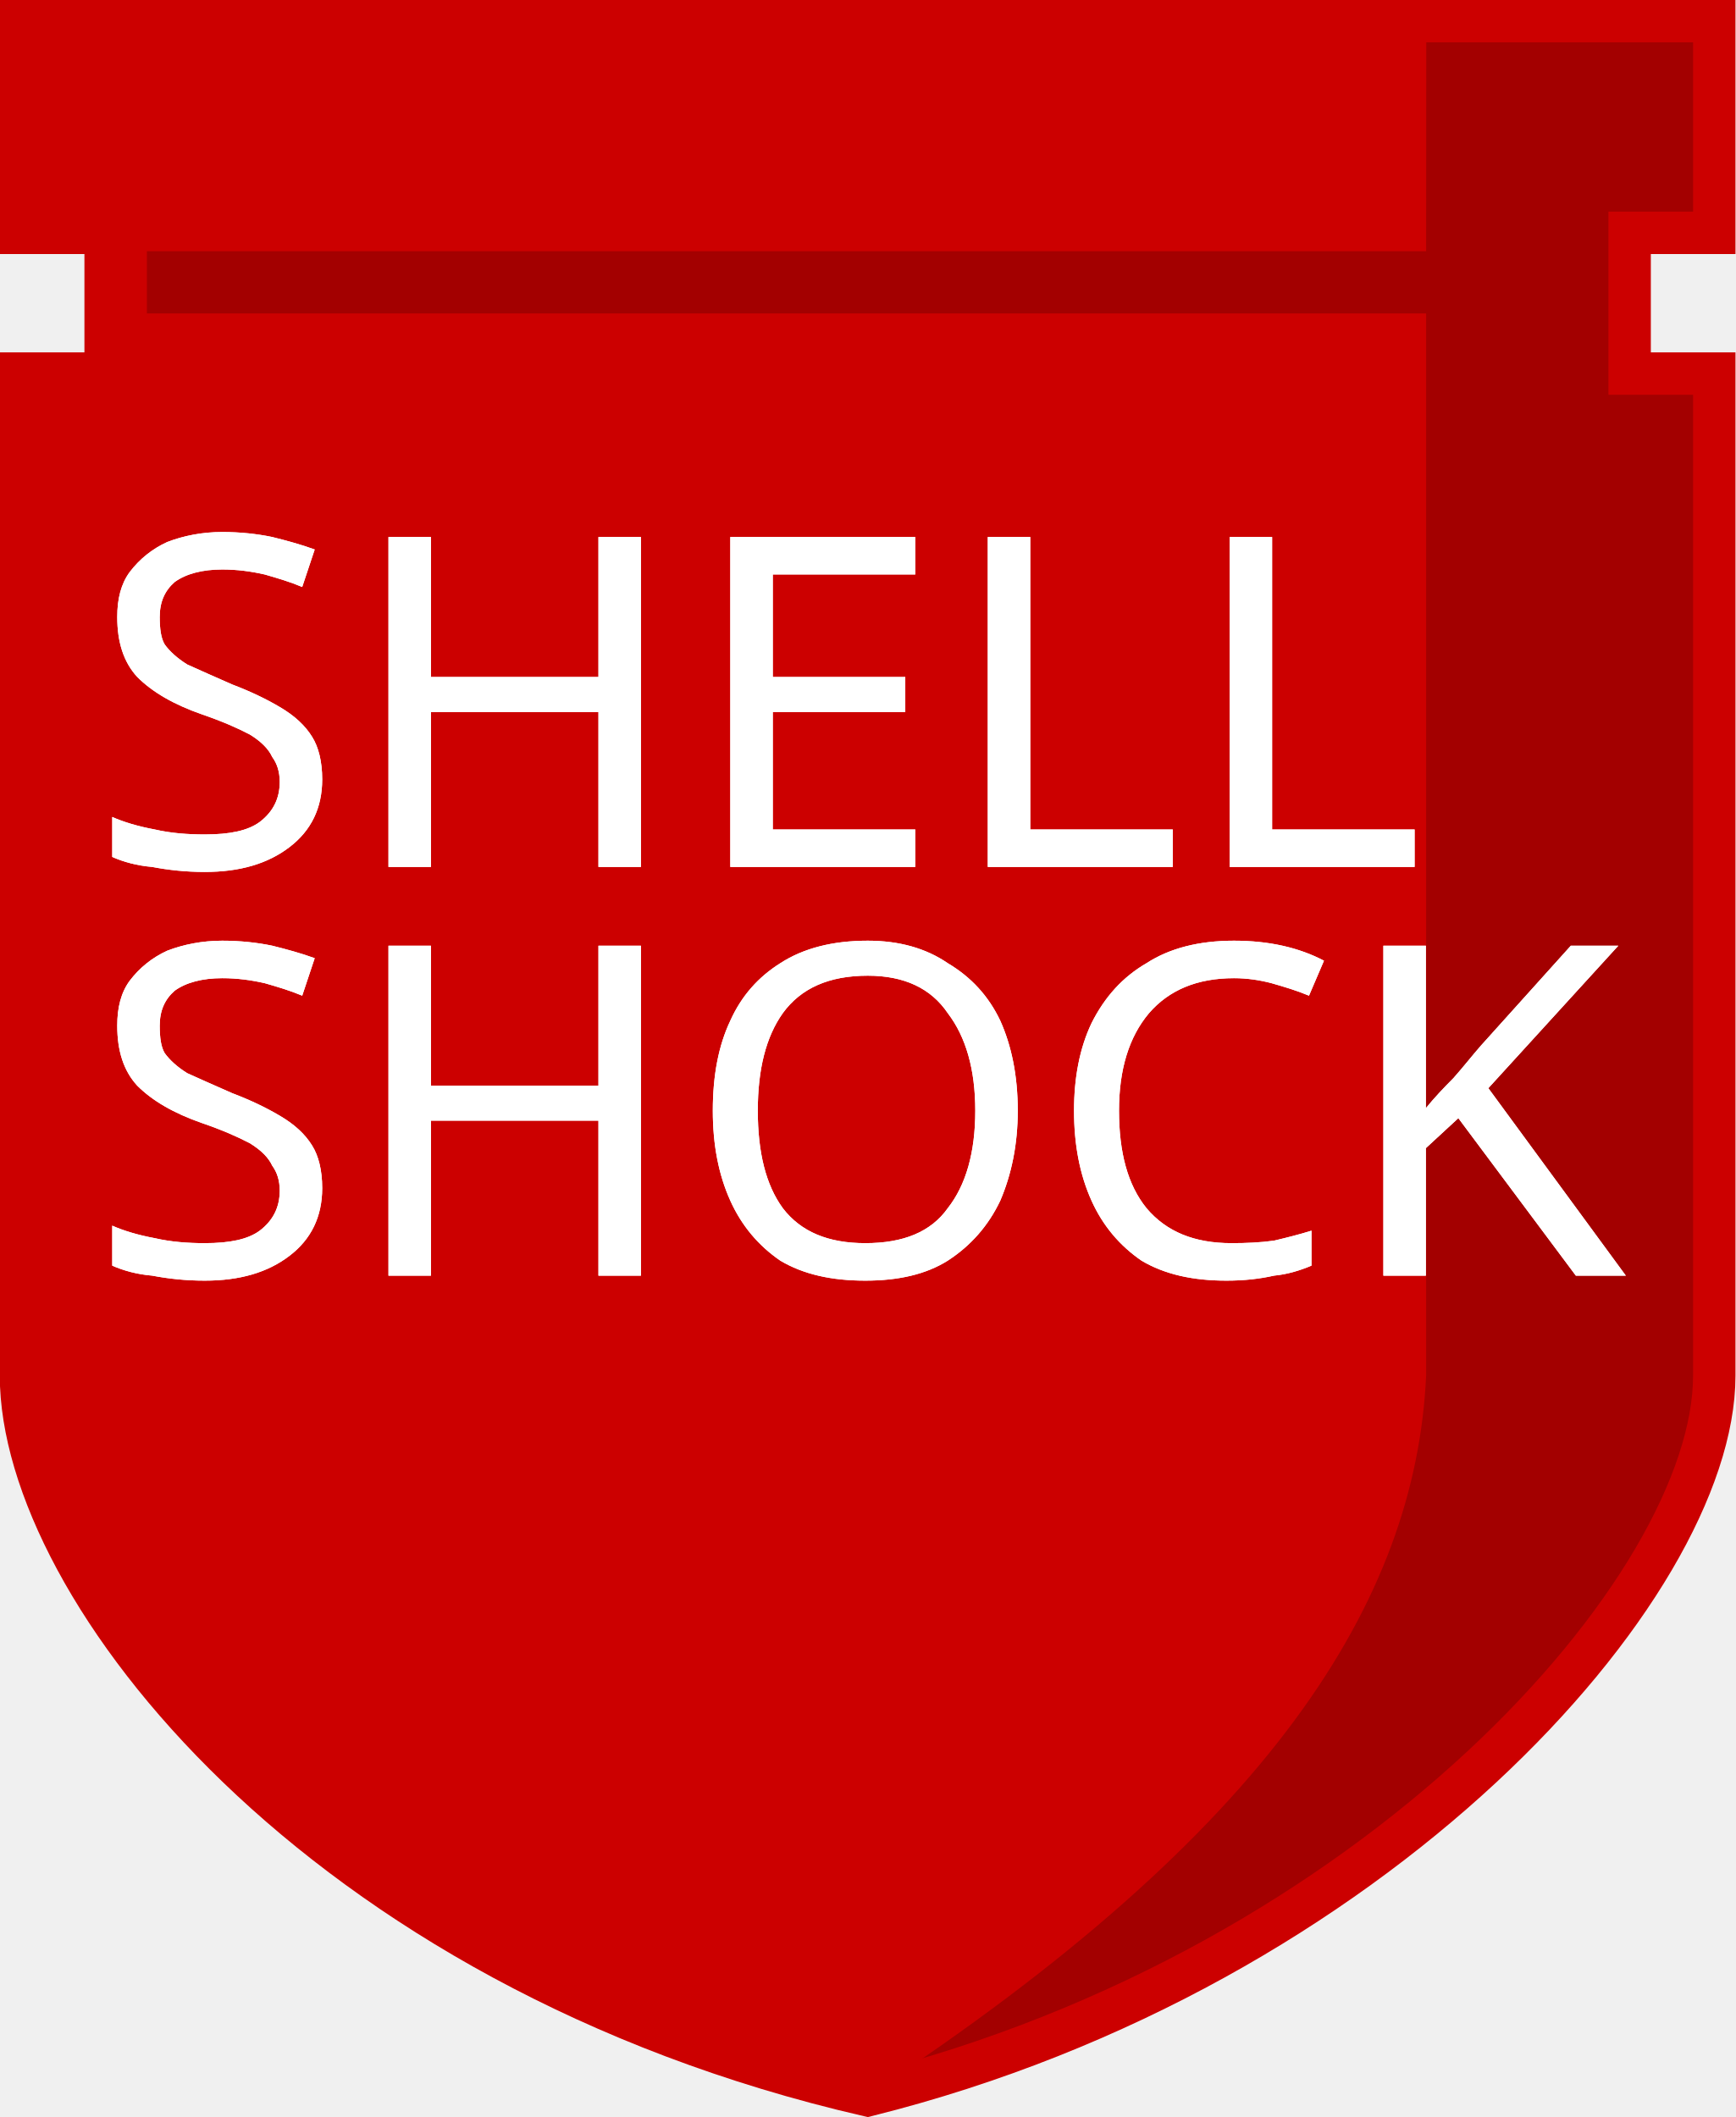
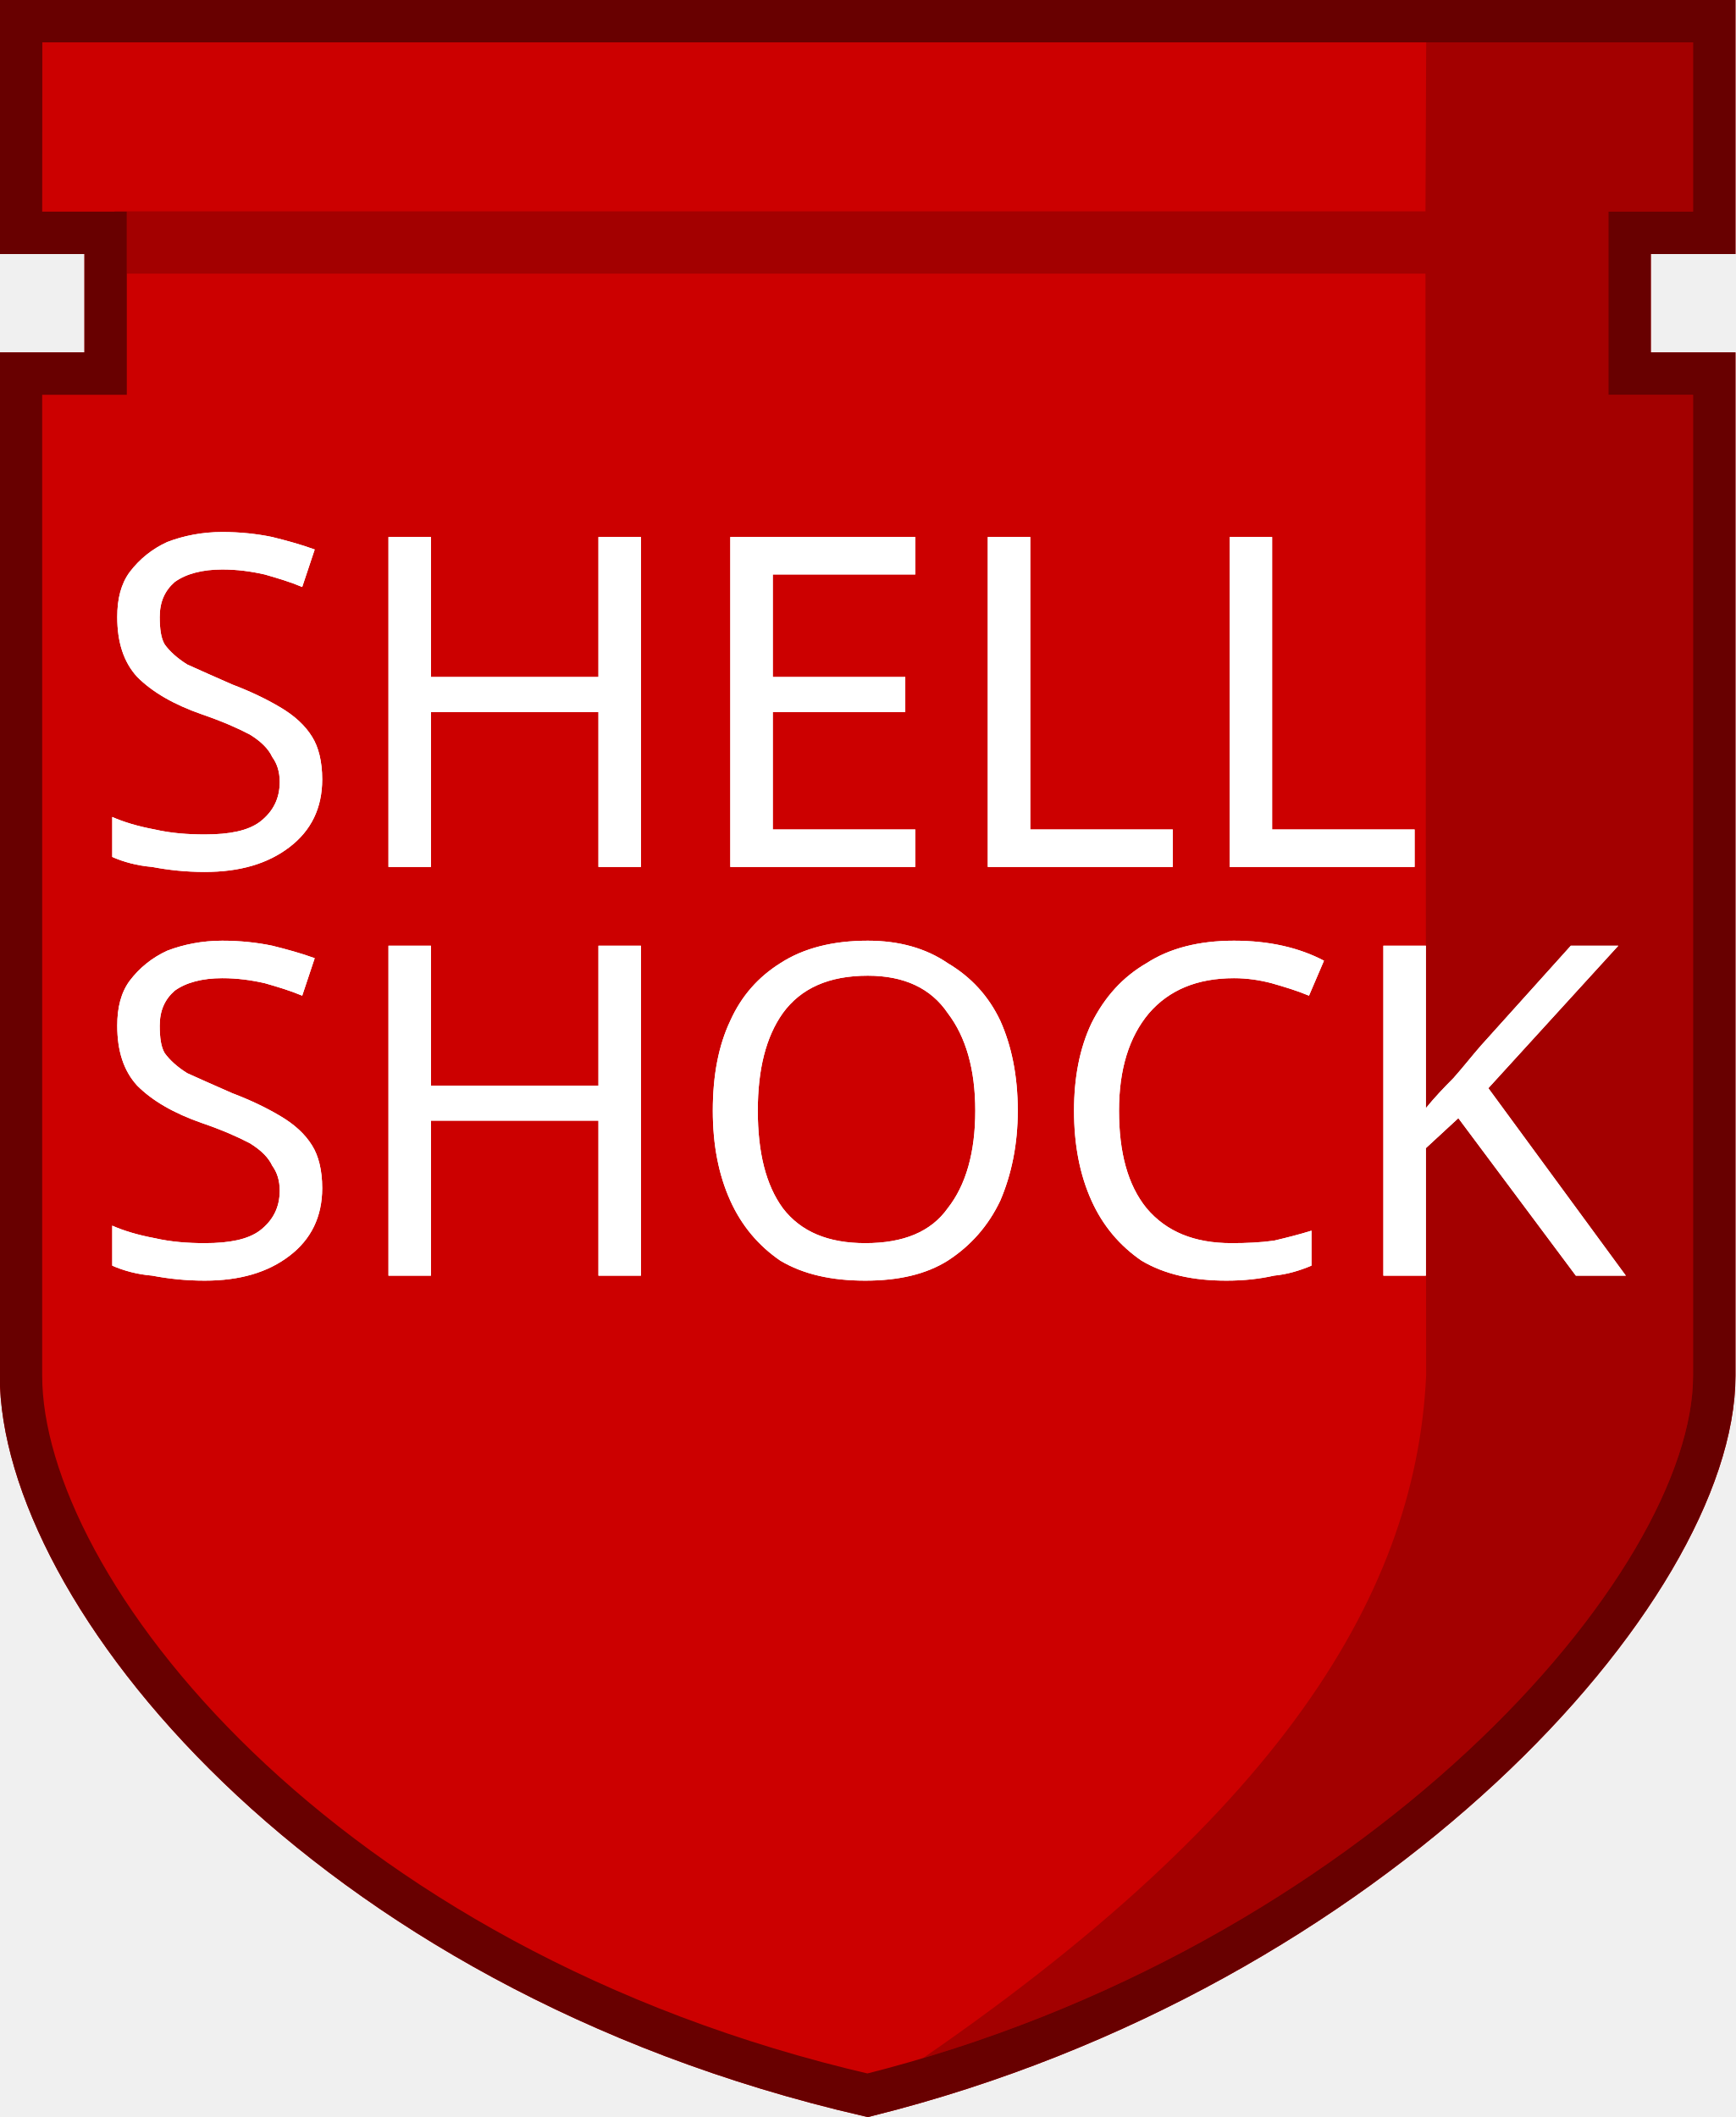
<svg xmlns="http://www.w3.org/2000/svg" xmlns:ns1="http://www.openswatchbook.org/uri/2009/osb" xmlns:xlink="http://www.w3.org/1999/xlink" width="10.848mm" height="13.233mm" viewBox="0 0 10.848 13.233" version="1.1" id="svg8">
  <defs id="defs2">
    <linearGradient id="linearGradient4558" ns1:paint="solid">
      <stop style="stop-color:#000000;stop-opacity:1;" offset="0" id="stop4556" />
    </linearGradient>
    <linearGradient id="linearGradient4544" ns1:paint="solid">
      <stop style="stop-color:#cc0000;stop-opacity:1;" offset="0" id="stop4542" />
    </linearGradient>
    <linearGradient id="linearGradient4643">
      <stop style="stop-color:#cc0000;stop-opacity:1" offset="0" id="stop4639" />
      <stop style="stop-color:#a30000;stop-opacity:1" offset="1" id="stop4641" />
    </linearGradient>
    <linearGradient id="linearGradient4914">
      <stop style="stop-color:#000000;stop-opacity:1;" offset="0" id="stop4912" />
    </linearGradient>
    <linearGradient id="linearGradient4812">
      <stop style="stop-color:#000000;stop-opacity:1;" offset="0" id="stop4810" />
    </linearGradient>
    <linearGradient id="linearGradient4571">
      <stop style="stop-color:#000000;stop-opacity:1;" offset="0" id="stop4569" />
    </linearGradient>
    <linearGradient id="linearGradient4556">
      <stop style="stop-color:#000000;stop-opacity:1;" offset="0" id="stop4554" />
    </linearGradient>
    <linearGradient id="linearGradient4543">
      <stop style="stop-color:#000000;stop-opacity:1;" offset="0" id="stop4541" />
    </linearGradient>
    <linearGradient id="linearGradient4535">
      <stop style="stop-color:#000000;stop-opacity:1;" offset="0" id="stop4533" />
    </linearGradient>
    <linearGradient id="linearGradient5069">
      <stop style="stop-color:#000000;stop-opacity:1;" offset="0" id="stop5067" />
    </linearGradient>
    <linearGradient id="linearGradient5043">
      <stop style="stop-color:#000000;stop-opacity:1;" offset="0" id="stop5041" />
    </linearGradient>
    <linearGradient id="linearGradient4640">
      <stop id="stop4638" offset="0" style="stop-color:#000000;stop-opacity:1;" />
    </linearGradient>
    <linearGradient id="linearGradient4628">
      <stop id="stop4626" offset="0" style="stop-color:#000000;stop-opacity:1;" />
    </linearGradient>
    <linearGradient id="linearGradient4568">
      <stop id="stop4566" offset="0" style="stop-color:#000000;stop-opacity:1;" />
    </linearGradient>
    <linearGradient id="linearGradient4560">
      <stop id="stop4558" offset="0" style="stop-color:#000000;stop-opacity:1;" />
    </linearGradient>
    <linearGradient id="linearGradient4552">
      <stop id="stop4550" offset="0" style="stop-color:#000000;stop-opacity:1;" />
    </linearGradient>
    <linearGradient ns1:paint="solid" id="linearGradient4542" gradientTransform="matrix(1.2692429e-8,0,0,0,147.2346,113.52)">
      <stop id="stop4540" offset="0" style="stop-color:#9adbe9;stop-opacity:1;" />
    </linearGradient>
    <linearGradient ns1:paint="solid" id="linearGradient4534">
      <stop id="stop4532" offset="0" style="stop-color:#007c89;stop-opacity:1;" />
    </linearGradient>
    <linearGradient id="820000-5">
      <stop id="stop4522" offset="0" style="stop-color:#8200e0;stop-opacity:0.871;" />
    </linearGradient>
    <linearGradient ns1:paint="solid" id="cc0000-7" gradientTransform="translate(0.52917)">
      <stop id="stop4514" offset="0" style="stop-color:#cc0000;stop-opacity:1;" />
    </linearGradient>
    <linearGradient ns1:paint="solid" id="a30000-6">
      <stop id="stop4506" offset="0" style="stop-color:#a30000;stop-opacity:1;" />
    </linearGradient>
    <linearGradient xlink:href="#linearGradient4643" id="linearGradient4645" x1="141.635" y1="106.268" x2="141.817" y2="106.235" gradientUnits="userSpaceOnUse" />
    <linearGradient xlink:href="#a30000-6" id="linearGradient4546" x1="137.451" y1="106.369" x2="148.299" y2="106.369" gradientUnits="userSpaceOnUse" />
    <linearGradient xlink:href="#cc0000-7" id="linearGradient4554" gradientUnits="userSpaceOnUse" x1="137.451" y1="106.369" x2="148.299" y2="106.369" gradientTransform="matrix(-0.8298527,0,0,1,260.5398,0)" />
    <linearGradient xlink:href="#a30000-6" id="linearGradient4561" x1="138.127" y1="105.282" x2="145.819" y2="105.282" gradientUnits="userSpaceOnUse" />
  </defs>
  <g id="layer1" transform="translate(-137.4508,-99.75271)">
    <path style="fill:url(#linearGradient4546);fill-opacity:1;fill-rule:evenodd;stroke:url(#cc0000-7);stroke-width:0.265;stroke-linecap:butt;stroke-linejoin:miter;stroke-miterlimit:4;stroke-dasharray:none;stroke-opacity:1;paint-order:normal" d="m 137.583,99.885 h 10.583 v 1.323 h -0.529 v 0.88 h 0.529 v 6.264 c 0,1.323 -2.117,3.704 -5.292,4.498 -3.44,-0.794 -5.292,-3.175 -5.292,-4.498 v -6.264 h 0.529 v -0.88 h -0.529 z" id="path4612" />
-     <path id="path4552" d="m 146.366,99.885 h -8.783 v 1.323 h 0.439 v 0.88 h -0.439 l 0.023,6.404 c 0.561,1.989 2.633,3.564 5.268,4.358 2.524,-1.654 3.425,-3.092 3.491,-4.498 v -6.64 h -7.996 v -0.389 h 7.996 z" style="fill:url(#linearGradient4554);fill-opacity:1;fill-rule:evenodd;stroke:none;stroke-width:0.241;stroke-linecap:butt;stroke-linejoin:miter;stroke-miterlimit:4;stroke-dasharray:none;stroke-opacity:1;paint-order:normal" />
+     <path id="path4552" d="m 146.366,99.885 h -8.783 v 1.323 h 0.439 v 0.88 h -0.439 l 0.023,6.404 c 0.561,1.989 2.633,3.564 5.268,4.358 2.524,-1.654 3.425,-3.092 3.491,-4.498 l -0.004,-6.889 h -8.195 v -0.389 h 8.195 z" style="fill:url(#linearGradient4554);fill-opacity:1;fill-rule:evenodd;stroke:none;stroke-width:0.241;stroke-linecap:butt;stroke-linejoin:miter;stroke-miterlimit:4;stroke-dasharray:none;stroke-opacity:1;paint-order:normal" />
    <text xml:space="preserve" style="font-style:normal;font-weight:normal;font-size:2.888px;line-height:1.805px;font-family:sans-serif;letter-spacing:0px;word-spacing:0px;fill:#ffffff;fill-opacity:1;stroke:none;stroke-width:0.072px;stroke-linecap:butt;stroke-linejoin:miter;stroke-opacity:1;" x="138.011" y="105.828" id="text4651">
      <tspan id="tspan4649" x="138.011" y="105.828" style="font-style:normal;font-variant:normal;font-weight:normal;font-stretch:normal;font-family:Oswald;-inkscape-font-specification:Oswald;fill:#ffffff;stroke-width:0.072px;fill-opacity:1;stroke:none;stroke-opacity:1;" dy="-0.655">SHELL</tspan>
      <tspan x="138.011" y="107.728" style="font-style:normal;font-variant:normal;font-weight:normal;font-stretch:normal;font-family:Oswald;-inkscape-font-specification:Oswald;fill:#ffffff;stroke-width:0.072px;fill-opacity:1;stroke:none;stroke-opacity:1;" id="tspan4653">SHOCK</tspan>
    </text>
    <text id="text4579" y="105.828" x="138.011" style="font-style:normal;font-weight:normal;font-size:2.888px;line-height:1.805px;font-family:sans-serif;letter-spacing:0px;word-spacing:0px;fill:#ffffff;fill-opacity:1;stroke:none;stroke-width:0.072px;stroke-linecap:butt;stroke-linejoin:miter;stroke-opacity:1;" xml:space="preserve">
      <tspan dy="-0.655" style="font-style:normal;font-variant:normal;font-weight:normal;font-stretch:normal;font-family:Oswald;-inkscape-font-specification:Oswald;fill:#ffffff;stroke-width:0.072px;fill-opacity:1;stroke:none;stroke-opacity:1;" y="105.828" x="138.011" id="tspan4575">SHELL</tspan>
      <tspan id="tspan4577" style="font-style:normal;font-variant:normal;font-weight:normal;font-stretch:normal;font-family:Oswald;-inkscape-font-specification:Oswald;fill:#ffffff;stroke-width:0.072px;fill-opacity:1;stroke:none;stroke-opacity:1;" y="107.728" x="138.011">SHOCK</tspan>
    </text>
+     <path id="path4538" d="m 137.583,99.885 h 10.583 v 1.323 h -0.529 v 0.88 h 0.529 v 6.264 c 0,1.323 -2.117,3.704 -5.292,4.498 -3.44,-0.794 -5.292,-3.175 -5.292,-4.498 v -6.264 h 0.529 v -0.88 h -0.529 z" style="fill:none;fill-opacity:1;fill-rule:evenodd;stroke:#680000;stroke-width:0.265;stroke-linecap:butt;stroke-linejoin:miter;stroke-miterlimit:4;stroke-dasharray:none;stroke-opacity:1;paint-order:normal" />
  </g>
</svg>
